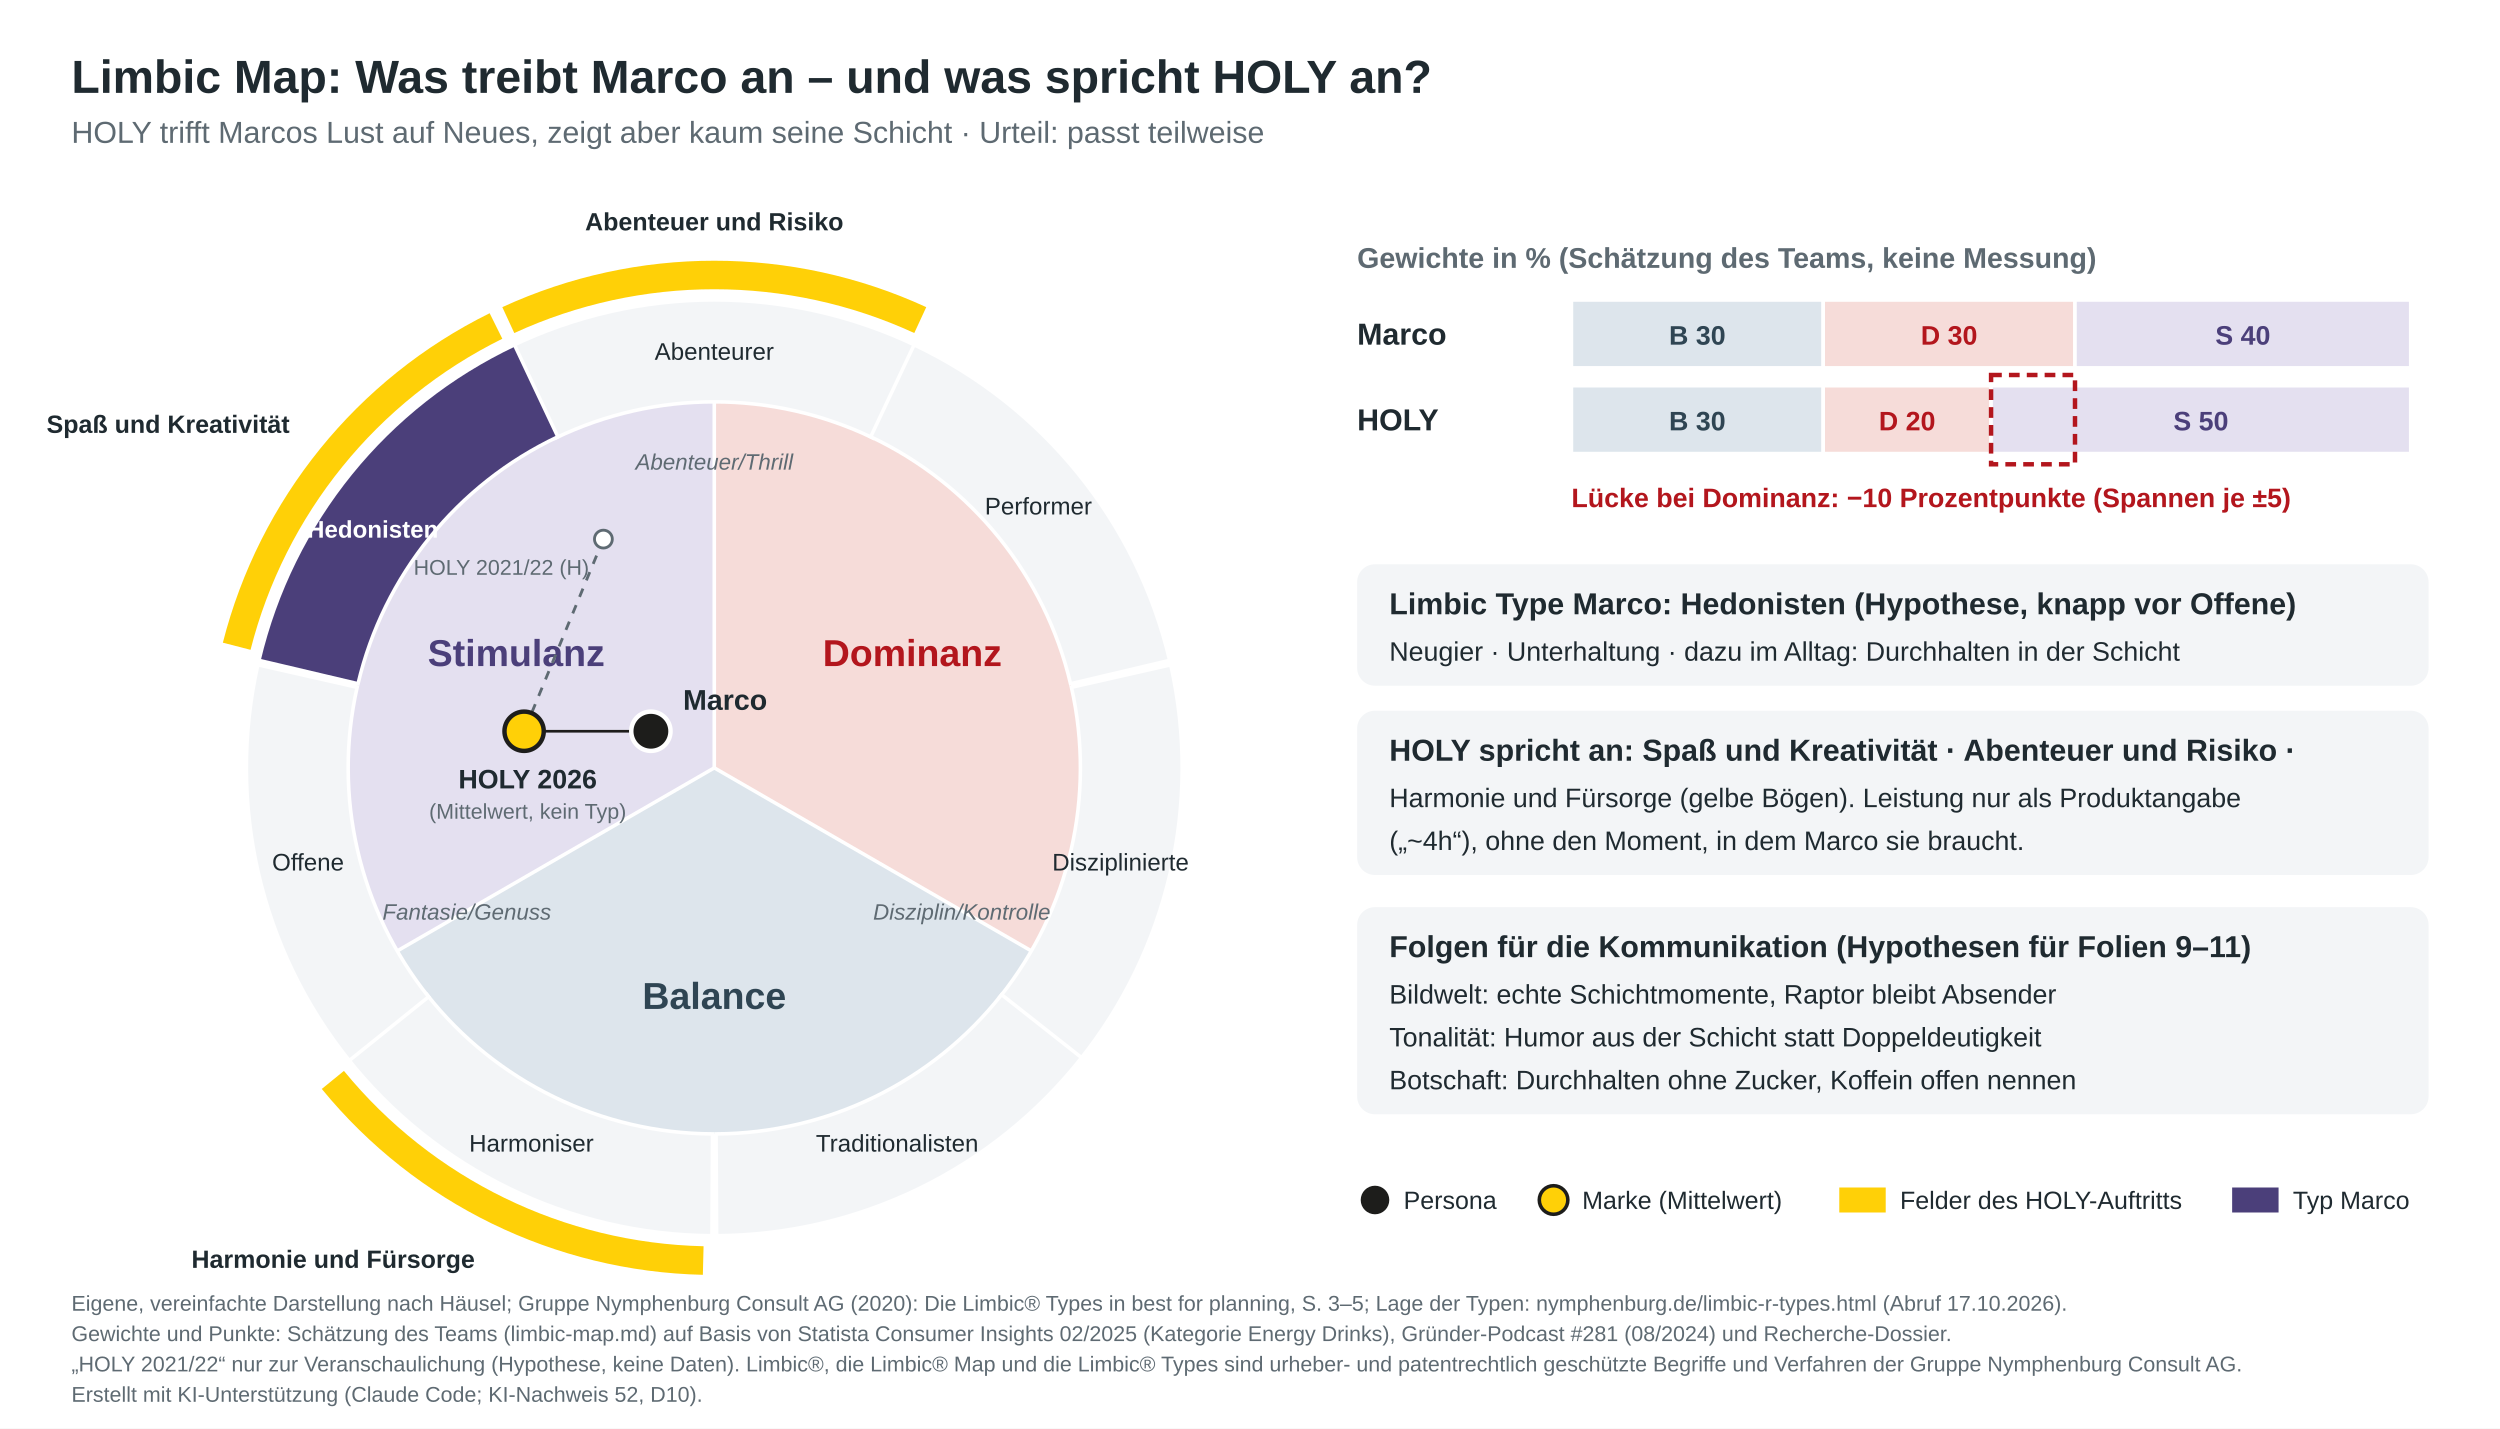
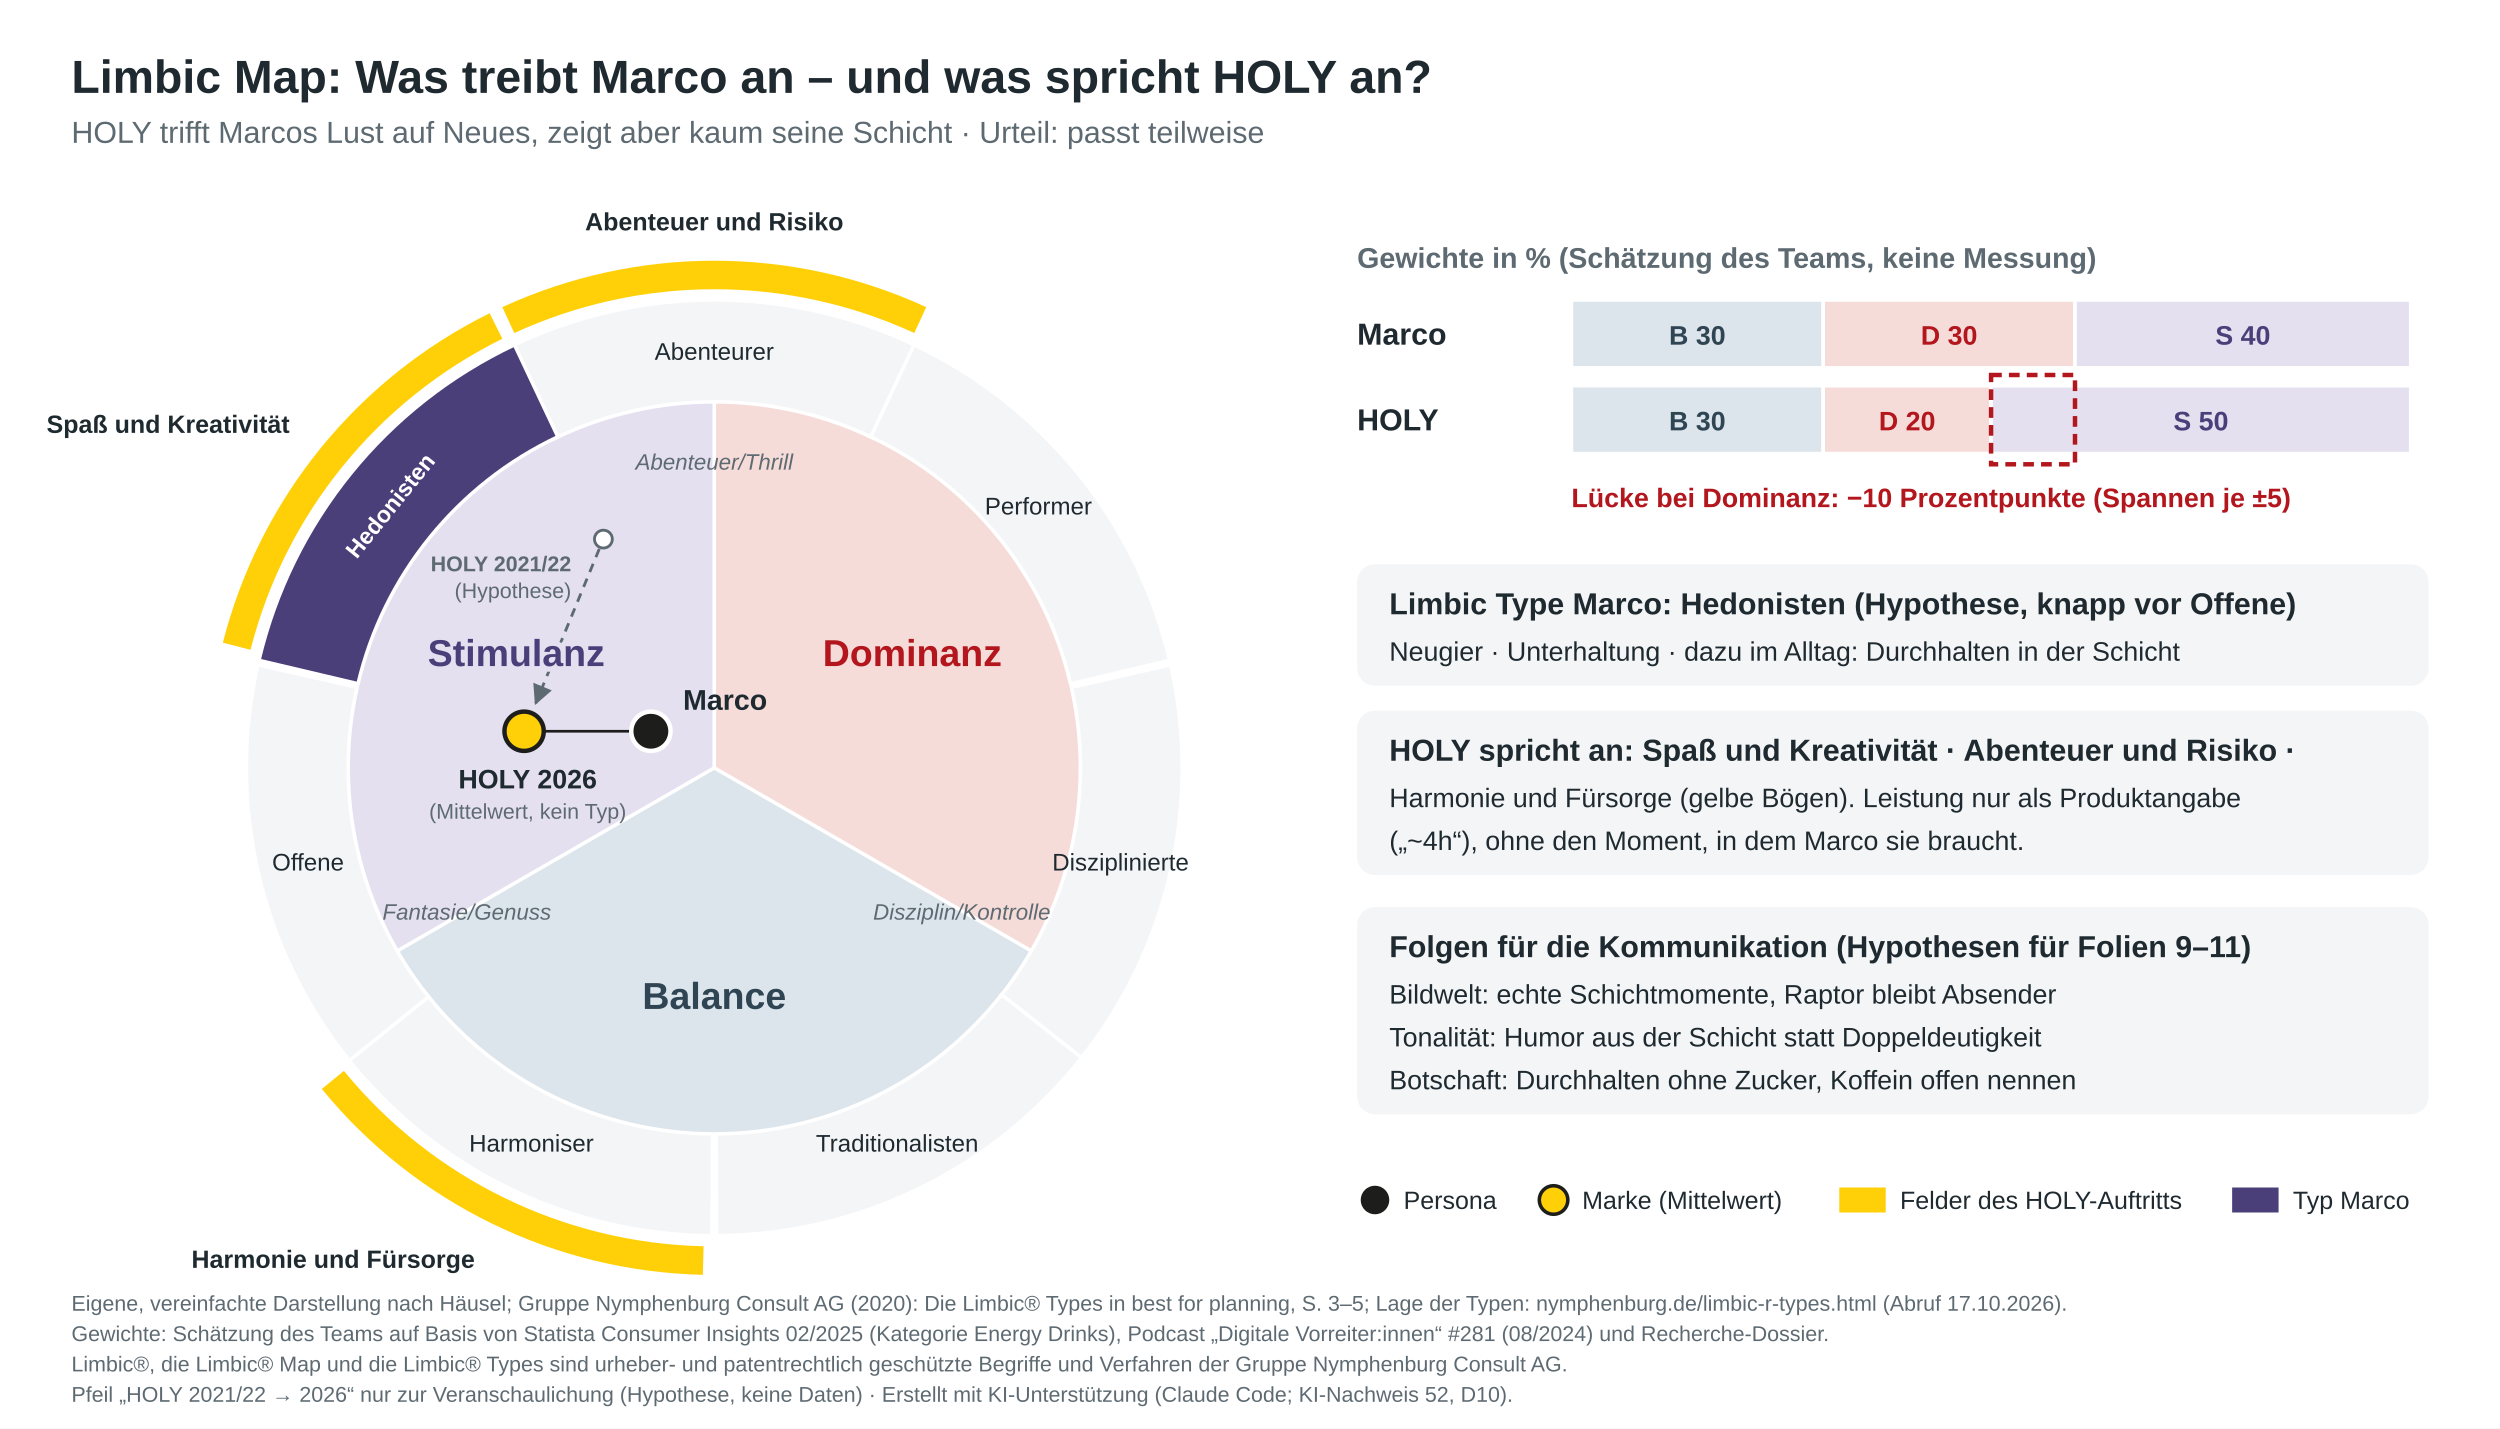
<svg xmlns="http://www.w3.org/2000/svg" width="1400" height="800" viewBox="0 0 1400 800">
  <rect width="1400" height="800" fill="#FFFFFF" />
+   <defs>
+     <marker id="pfeil" viewBox="0 0 10 10" refX="9" refY="5" markerWidth="7" markerHeight="7" orient="auto-start-reverse">
+       <path d="M 0 0 L 10 5 L 0 10 z" fill="#5E6A72" />
+     </marker>
+   </defs>
  <text x="40.0" y="52.0" font-family="Segoe UI, Calibri, Arial, Helvetica, sans-serif" font-size="26" font-weight="bold" font-style="normal" fill="#1F2A30" text-anchor="start">Limbic Map: Was treibt Marco an – und was spricht HOLY an?</text>
  <text x="40.0" y="80.0" font-family="Segoe UI, Calibri, Arial, Helvetica, sans-serif" font-size="17" font-weight="normal" font-style="normal" fill="#5E6A72" text-anchor="start">HOLY trifft Marcos Lust auf Neues, zeigt aber kaum seine Schicht · Urteil: passt teilweise</text>
  <path d="M 577.5 532.5 A 205 205 0 0 1 222.5 532.5 L 400.0 430.0 A 0.01 0.01 0 0 0 400.0 430.0 Z" fill="#DDE5EC" stroke="none" stroke-width="0" />
  <path d="M 400.0 225.0 A 205 205 0 0 1 577.5 532.5 L 400.0 430.0 A 0.01 0.01 0 0 0 400.0 430.0 Z" fill="#F6DCD9" stroke="none" stroke-width="0" />
  <path d="M 222.5 532.5 A 205 205 0 0 1 400.0 225.0 L 400.0 430.0 A 0.01 0.01 0 0 0 400.0 430.0 Z" fill="#E4E0F0" stroke="none" stroke-width="0" />
  <line x1="400" y1="430" x2="400.0" y2="225.0" stroke="#FFFFFF" stroke-width="2" />
  <line x1="400" y1="430" x2="577.5" y2="532.5" stroke="#FFFFFF" stroke-width="2" />
  <line x1="400" y1="430" x2="222.5" y2="532.5" stroke="#FFFFFF" stroke-width="2" />
-   <text x="400.0" y="565.0" font-family="Segoe UI, Calibri, Arial, Helvetica, sans-serif" font-size="21" font-weight="bold" font-style="normal" fill="#2F4553" text-anchor="middle">Balance</text>
-   <text x="510.9" y="373.0" font-family="Segoe UI, Calibri, Arial, Helvetica, sans-serif" font-size="21" font-weight="bold" font-style="normal" fill="#B3161D" text-anchor="middle">Dominanz</text>
-   <text x="289.1" y="373.0" font-family="Segoe UI, Calibri, Arial, Helvetica, sans-serif" font-size="21" font-weight="bold" font-style="normal" fill="#4B3F7A" text-anchor="middle">Stimulanz</text>
  <path d="M 286.3 193.9 A 262 262 0 0 1 513.7 193.9 L 488.9 245.3 A 205 205 0 0 0 311.1 245.3 Z" fill="#F3F5F7" stroke="#FFFFFF" stroke-width="2" />
  <text x="400.0" y="201.5" font-family="Segoe UI, Calibri, Arial, Helvetica, sans-serif" font-size="13.5" font-weight="normal" font-style="normal" fill="#1F2A30" text-anchor="middle">Abenteurer</text>
  <path d="M 511.9 193.1 A 262 262 0 0 1 655.0 369.8 L 599.5 382.9 A 205 205 0 0 0 487.6 244.6 Z" fill="#F3F5F7" stroke="#FFFFFF" stroke-width="2" />
  <text x="581.5" y="288.1" font-family="Segoe UI, Calibri, Arial, Helvetica, sans-serif" font-size="13.5" font-weight="normal" font-style="normal" fill="#1F2A30" text-anchor="middle">Performer</text>
  <path d="M 655.6 372.3 A 262 262 0 0 1 604.4 593.9 L 560.0 558.2 A 205 205 0 0 0 600.0 384.9 Z" fill="#F3F5F7" stroke="#FFFFFF" stroke-width="2" />
  <text x="627.5" y="487.5" font-family="Segoe UI, Calibri, Arial, Helvetica, sans-serif" font-size="13.5" font-weight="normal" font-style="normal" fill="#1F2A30" text-anchor="middle">Disziplinierte</text>
  <path d="M 605.7 592.3 A 262 262 0 0 1 401.3 692.0 L 401.0 635.0 A 205 205 0 0 0 560.9 557.0 Z" fill="#F3F5F7" stroke="#FFFFFF" stroke-width="2" />
  <text x="502.4" y="644.9" font-family="Segoe UI, Calibri, Arial, Helvetica, sans-serif" font-size="13.5" font-weight="normal" font-style="normal" fill="#1F2A30" text-anchor="middle">Traditionalisten</text>
  <path d="M 398.7 692.0 A 262 262 0 0 1 194.3 592.3 L 239.1 557.0 A 205 205 0 0 0 399.0 635.0 Z" fill="#F3F5F7" stroke="#FFFFFF" stroke-width="2" />
  <text x="297.6" y="644.9" font-family="Segoe UI, Calibri, Arial, Helvetica, sans-serif" font-size="13.5" font-weight="normal" font-style="normal" fill="#1F2A30" text-anchor="middle">Harmoniser</text>
  <path d="M 195.6 593.9 A 262 262 0 0 1 144.4 372.3 L 200.0 384.9 A 205 205 0 0 0 240.0 558.2 Z" fill="#F3F5F7" stroke="#FFFFFF" stroke-width="2" />
  <text x="172.5" y="487.5" font-family="Segoe UI, Calibri, Arial, Helvetica, sans-serif" font-size="13.5" font-weight="normal" font-style="normal" fill="#1F2A30" text-anchor="middle">Offene</text>
  <path d="M 145.0 369.8 A 262 262 0 0 1 288.1 193.1 L 312.4 244.6 A 205 205 0 0 0 200.5 382.9 Z" fill="#4B3F7A" stroke="#FFFFFF" stroke-width="2" />
-   <text x="208.7" y="301.1" font-family="Segoe UI, Calibri, Arial, Helvetica, sans-serif" font-size="13.5" font-weight="bold" font-style="normal" fill="#FFFFFF" text-anchor="middle">Hedonisten</text>
+   <text x="218.5" y="287.6" font-family="Segoe UI, Calibri, Arial, Helvetica, sans-serif" font-size="13" font-weight="bold" font-style="normal" fill="#FFFFFF" text-anchor="middle" transform="rotate(-51.0 218.5 283.1)">Hedonisten</text>
  <text x="400.0" y="263.0" font-family="Segoe UI, Calibri, Arial, Helvetica, sans-serif" font-size="12.5" font-weight="normal" font-style="italic" fill="#5E6A72" text-anchor="middle">Abenteuer/Thrill</text>
  <text x="538.6" y="515.0" font-family="Segoe UI, Calibri, Arial, Helvetica, sans-serif" font-size="12.5" font-weight="normal" font-style="italic" fill="#5E6A72" text-anchor="middle">Disziplin/Kontrolle</text>
  <text x="261.4" y="515.0" font-family="Segoe UI, Calibri, Arial, Helvetica, sans-serif" font-size="12.5" font-weight="normal" font-style="italic" fill="#5E6A72" text-anchor="middle">Fantasie/Genuss</text>
  <path d="M 124.8 359.9 A 284 284 0 0 1 274.2 175.4 L 281.3 189.7 A 268 268 0 0 0 140.3 363.9 Z" fill="#FFD007" stroke="none" stroke-width="0" />
  <text x="162.2" y="242.4" font-family="Segoe UI, Calibri, Arial, Helvetica, sans-serif" font-size="14" font-weight="bold" font-style="normal" fill="#1F2A30" text-anchor="end">Spaß und Kreativität</text>
  <path d="M 281.3 172.0 A 284 284 0 0 1 518.7 172.0 L 512.0 186.5 A 268 268 0 0 0 288.0 186.5 Z" fill="#FFD007" stroke="none" stroke-width="0" />
  <text x="400.0" y="129.0" font-family="Segoe UI, Calibri, Arial, Helvetica, sans-serif" font-size="14" font-weight="bold" font-style="normal" fill="#1F2A30" text-anchor="middle">Abenteuer und Risiko</text>
  <path d="M 393.6 713.9 A 284 284 0 0 1 180.2 609.8 L 192.6 599.7 A 268 268 0 0 0 394.0 697.9 Z" fill="#FFD007" stroke="none" stroke-width="0" />
  <text x="265.9" y="710.0" font-family="Segoe UI, Calibri, Arial, Helvetica, sans-serif" font-size="14" font-weight="bold" font-style="normal" fill="#1F2A30" text-anchor="end">Harmonie und Fürsorge</text>
-   <line x1="337.9" y1="301.9" x2="293.5" y2="409.5" stroke="#5E6A72" stroke-width="1.6" stroke-dasharray="5 5" />
+   <line x1="335.6" y1="307.4" x2="300.0" y2="393.8" stroke="#5E6A72" stroke-width="1.6" stroke-dasharray="5 4" marker-end="url(#pfeil)" />
  <circle cx="337.9" cy="301.9" r="5" fill="#FFFFFF" stroke="#5E6A72" stroke-width="1.6" />
-   <text x="329.9" y="321.9" font-family="Segoe UI, Calibri, Arial, Helvetica, sans-serif" font-size="12" font-weight="normal" font-style="normal" fill="#5E6A72" text-anchor="end">HOLY 2021/22 (H)</text>
+   <text x="319.9" y="319.9" font-family="Segoe UI, Calibri, Arial, Helvetica, sans-serif" font-size="12" font-weight="bold" font-style="normal" fill="#5E6A72" text-anchor="end">HOLY 2021/22</text>
+   <text x="319.9" y="334.9" font-family="Segoe UI, Calibri, Arial, Helvetica, sans-serif" font-size="12" font-weight="normal" font-style="normal" fill="#5E6A72" text-anchor="end">(Hypothese)</text>
+   <text x="400.0" y="565.0" font-family="Segoe UI, Calibri, Arial, Helvetica, sans-serif" font-size="21" font-weight="bold" font-style="normal" fill="#2F4553" text-anchor="middle" stroke="#DDE5EC" stroke-width="6" stroke-linejoin="round" paint-order="stroke">Balance</text>
+   <text x="510.9" y="373.0" font-family="Segoe UI, Calibri, Arial, Helvetica, sans-serif" font-size="21" font-weight="bold" font-style="normal" fill="#B3161D" text-anchor="middle" stroke="#F6DCD9" stroke-width="6" stroke-linejoin="round" paint-order="stroke">Dominanz</text>
+   <text x="289.1" y="373.0" font-family="Segoe UI, Calibri, Arial, Helvetica, sans-serif" font-size="21" font-weight="bold" font-style="normal" fill="#4B3F7A" text-anchor="middle" stroke="#E4E0F0" stroke-width="6" stroke-linejoin="round" paint-order="stroke">Stimulanz</text>
  <line x1="364.5" y1="409.5" x2="293.5" y2="409.5" stroke="#1D1D1B" stroke-width="1.5" />
  <circle cx="293.5" cy="409.5" r="11" fill="#FFD007" stroke="#1D1D1B" stroke-width="2.5" />
  <text x="295.5" y="441.5" font-family="Segoe UI, Calibri, Arial, Helvetica, sans-serif" font-size="15" font-weight="bold" font-style="normal" fill="#1F2A30" text-anchor="middle">HOLY 2026</text>
  <text x="295.5" y="458.5" font-family="Segoe UI, Calibri, Arial, Helvetica, sans-serif" font-size="12" font-weight="normal" font-style="normal" fill="#5E6A72" text-anchor="middle">(Mittelwert, kein Typ)</text>
  <circle cx="364.5" cy="409.5" r="11" fill="#1D1D1B" stroke="#FFFFFF" stroke-width="2.5" />
  <text x="382.5" y="397.5" font-family="Segoe UI, Calibri, Arial, Helvetica, sans-serif" font-size="16" font-weight="bold" font-style="normal" fill="#1F2A30" text-anchor="start">Marco</text>
  <text x="760.0" y="150.0" font-family="Segoe UI, Calibri, Arial, Helvetica, sans-serif" font-size="16" font-weight="bold" font-style="normal" fill="#5E6A72" text-anchor="start">Gewichte in % (Schätzung des Teams, keine Messung)</text>
  <text x="760.0" y="193.0" font-family="Segoe UI, Calibri, Arial, Helvetica, sans-serif" font-size="17" font-weight="bold" font-style="normal" fill="#1F2A30" text-anchor="start">Marco</text>
  <rect x="880.0" y="168" width="141.0" height="38" fill="#DDE5EC" stroke="#FFFFFF" stroke-width="2" />
  <text x="950.5" y="193.0" font-family="Segoe UI, Calibri, Arial, Helvetica, sans-serif" font-size="15" font-weight="bold" font-style="normal" fill="#2F4553" text-anchor="middle">B 30</text>
  <rect x="1021.0" y="168" width="141.0" height="38" fill="#F6DCD9" stroke="#FFFFFF" stroke-width="2" />
  <text x="1091.5" y="193.0" font-family="Segoe UI, Calibri, Arial, Helvetica, sans-serif" font-size="15" font-weight="bold" font-style="normal" fill="#B3161D" text-anchor="middle">D 30</text>
  <rect x="1162.0" y="168" width="188.0" height="38" fill="#E4E0F0" stroke="#FFFFFF" stroke-width="2" />
  <text x="1256.0" y="193.0" font-family="Segoe UI, Calibri, Arial, Helvetica, sans-serif" font-size="15" font-weight="bold" font-style="normal" fill="#4B3F7A" text-anchor="middle">S 40</text>
  <text x="760.0" y="241.0" font-family="Segoe UI, Calibri, Arial, Helvetica, sans-serif" font-size="17" font-weight="bold" font-style="normal" fill="#1F2A30" text-anchor="start">HOLY</text>
  <rect x="880.0" y="216" width="141.0" height="38" fill="#DDE5EC" stroke="#FFFFFF" stroke-width="2" />
  <text x="950.5" y="241.0" font-family="Segoe UI, Calibri, Arial, Helvetica, sans-serif" font-size="15" font-weight="bold" font-style="normal" fill="#2F4553" text-anchor="middle">B 30</text>
  <rect x="1021.0" y="216" width="94.0" height="38" fill="#F6DCD9" stroke="#FFFFFF" stroke-width="2" />
  <text x="1068.0" y="241.0" font-family="Segoe UI, Calibri, Arial, Helvetica, sans-serif" font-size="15" font-weight="bold" font-style="normal" fill="#B3161D" text-anchor="middle">D 20</text>
  <rect x="1115.0" y="216" width="235.0" height="38" fill="#E4E0F0" stroke="#FFFFFF" stroke-width="2" />
  <text x="1232.5" y="241.0" font-family="Segoe UI, Calibri, Arial, Helvetica, sans-serif" font-size="15" font-weight="bold" font-style="normal" fill="#4B3F7A" text-anchor="middle">S 50</text>
  <rect x="1115.0" y="210" width="47.0" height="50" fill="none" stroke="#B3161D" stroke-width="2.5" stroke-dasharray="6 4" />
  <text x="880.0" y="284.0" font-family="Segoe UI, Calibri, Arial, Helvetica, sans-serif" font-size="15" font-weight="bold" font-style="normal" fill="#B3161D" text-anchor="start">Lücke bei Dominanz: −10 Prozentpunkte (Spannen je ±5)</text>
  <rect x="760" y="316" width="600" height="68" rx="10" fill="#F3F5F7" />
  <text x="778.0" y="344.0" font-family="Segoe UI, Calibri, Arial, Helvetica, sans-serif" font-size="17" font-weight="bold" font-style="normal" fill="#1F2A30" text-anchor="start">Limbic Type Marco: Hedonisten (Hypothese, knapp vor Offene)</text>
  <text x="778.0" y="370.0" font-family="Segoe UI, Calibri, Arial, Helvetica, sans-serif" font-size="15" font-weight="normal" font-style="normal" fill="#1F2A30" text-anchor="start">Neugier · Unterhaltung · dazu im Alltag: Durchhalten in der Schicht</text>
  <rect x="760" y="398" width="600" height="92" rx="10" fill="#F3F5F7" />
  <text x="778.0" y="426.0" font-family="Segoe UI, Calibri, Arial, Helvetica, sans-serif" font-size="17" font-weight="bold" font-style="normal" fill="#1F2A30" text-anchor="start">HOLY spricht an: Spaß und Kreativität · Abenteuer und Risiko ·</text>
  <text x="778.0" y="452.0" font-family="Segoe UI, Calibri, Arial, Helvetica, sans-serif" font-size="15" font-weight="normal" font-style="normal" fill="#1F2A30" text-anchor="start">Harmonie und Fürsorge (gelbe Bögen). Leistung nur als Produktangabe</text>
  <text x="778.0" y="476.0" font-family="Segoe UI, Calibri, Arial, Helvetica, sans-serif" font-size="15" font-weight="normal" font-style="normal" fill="#1F2A30" text-anchor="start">(„~4h“), ohne den Moment, in dem Marco sie braucht.</text>
  <rect x="760" y="508" width="600" height="116" rx="10" fill="#F3F5F7" />
  <text x="778.0" y="536.0" font-family="Segoe UI, Calibri, Arial, Helvetica, sans-serif" font-size="17" font-weight="bold" font-style="normal" fill="#1F2A30" text-anchor="start">Folgen für die Kommunikation (Hypothesen für Folien 9–11)</text>
  <text x="778.0" y="562.0" font-family="Segoe UI, Calibri, Arial, Helvetica, sans-serif" font-size="15" font-weight="normal" font-style="normal" fill="#1F2A30" text-anchor="start">Bildwelt: echte Schichtmomente, Raptor bleibt Absender</text>
  <text x="778.0" y="586.0" font-family="Segoe UI, Calibri, Arial, Helvetica, sans-serif" font-size="15" font-weight="normal" font-style="normal" fill="#1F2A30" text-anchor="start">Tonalität: Humor aus der Schicht statt Doppeldeutigkeit</text>
  <text x="778.0" y="610.0" font-family="Segoe UI, Calibri, Arial, Helvetica, sans-serif" font-size="15" font-weight="normal" font-style="normal" fill="#1F2A30" text-anchor="start">Botschaft: Durchhalten ohne Zucker, Koffein offen nennen</text>
  <circle cx="770" cy="672" r="8" fill="#1D1D1B" />
  <text x="786.0" y="677.0" font-family="Segoe UI, Calibri, Arial, Helvetica, sans-serif" font-size="14" font-weight="normal" font-style="normal" fill="#1F2A30" text-anchor="start">Persona</text>
  <circle cx="870" cy="672" r="8" fill="#FFD007" stroke="#1D1D1B" stroke-width="2" />
  <text x="886.0" y="677.0" font-family="Segoe UI, Calibri, Arial, Helvetica, sans-serif" font-size="14" font-weight="normal" font-style="normal" fill="#1F2A30" text-anchor="start">Marke (Mittelwert)</text>
  <rect x="1030" y="665" width="26" height="14" fill="#FFD007" />
  <text x="1064.0" y="677.0" font-family="Segoe UI, Calibri, Arial, Helvetica, sans-serif" font-size="14" font-weight="normal" font-style="normal" fill="#1F2A30" text-anchor="start">Felder des HOLY-Auftritts</text>
  <rect x="1250" y="665" width="26" height="14" fill="#4B3F7A" />
  <text x="1284.0" y="677.0" font-family="Segoe UI, Calibri, Arial, Helvetica, sans-serif" font-size="14" font-weight="normal" font-style="normal" fill="#1F2A30" text-anchor="start">Typ Marco</text>
  <text x="40.0" y="734.0" font-family="Segoe UI, Calibri, Arial, Helvetica, sans-serif" font-size="12" font-weight="normal" font-style="normal" fill="#5E6A72" text-anchor="start">Eigene, vereinfachte Darstellung nach Häusel; Gruppe Nymphenburg Consult AG (2020): Die Limbic® Types in best for planning, S. 3–5; Lage der Typen: nymphenburg.de/limbic-r-types.html (Abruf 17.10.2026).</text>
-   <text x="40.0" y="751.0" font-family="Segoe UI, Calibri, Arial, Helvetica, sans-serif" font-size="12" font-weight="normal" font-style="normal" fill="#5E6A72" text-anchor="start">Gewichte und Punkte: Schätzung des Teams (limbic-map.md) auf Basis von Statista Consumer Insights 02/2025 (Kategorie Energy Drinks), Gründer-Podcast #281 (08/2024) und Recherche-Dossier.</text>
-   <text x="40.0" y="768.0" font-family="Segoe UI, Calibri, Arial, Helvetica, sans-serif" font-size="12" font-weight="normal" font-style="normal" fill="#5E6A72" text-anchor="start">„HOLY 2021/22“ nur zur Veranschaulichung (Hypothese, keine Daten). Limbic®, die Limbic® Map und die Limbic® Types sind urheber- und patentrechtlich geschützte Begriffe und Verfahren der Gruppe Nymphenburg Consult AG.</text>
-   <text x="40.0" y="785.0" font-family="Segoe UI, Calibri, Arial, Helvetica, sans-serif" font-size="12" font-weight="normal" font-style="normal" fill="#5E6A72" text-anchor="start">Erstellt mit KI-Unterstützung (Claude Code; KI-Nachweis 52, D10).</text>
+   <text x="40.0" y="751.0" font-family="Segoe UI, Calibri, Arial, Helvetica, sans-serif" font-size="12" font-weight="normal" font-style="normal" fill="#5E6A72" text-anchor="start">Gewichte: Schätzung des Teams auf Basis von Statista Consumer Insights 02/2025 (Kategorie Energy Drinks), Podcast „Digitale Vorreiter:innen“ #281 (08/2024) und Recherche-Dossier.</text>
+   <text x="40.0" y="768.0" font-family="Segoe UI, Calibri, Arial, Helvetica, sans-serif" font-size="12" font-weight="normal" font-style="normal" fill="#5E6A72" text-anchor="start">Limbic®, die Limbic® Map und die Limbic® Types sind urheber- und patentrechtlich geschützte Begriffe und Verfahren der Gruppe Nymphenburg Consult AG.</text>
+   <text x="40.0" y="785.0" font-family="Segoe UI, Calibri, Arial, Helvetica, sans-serif" font-size="12" font-weight="normal" font-style="normal" fill="#5E6A72" text-anchor="start">Pfeil „HOLY 2021/22 → 2026“ nur zur Veranschaulichung (Hypothese, keine Daten) · Erstellt mit KI-Unterstützung (Claude Code; KI-Nachweis 52, D10).</text>
</svg>
